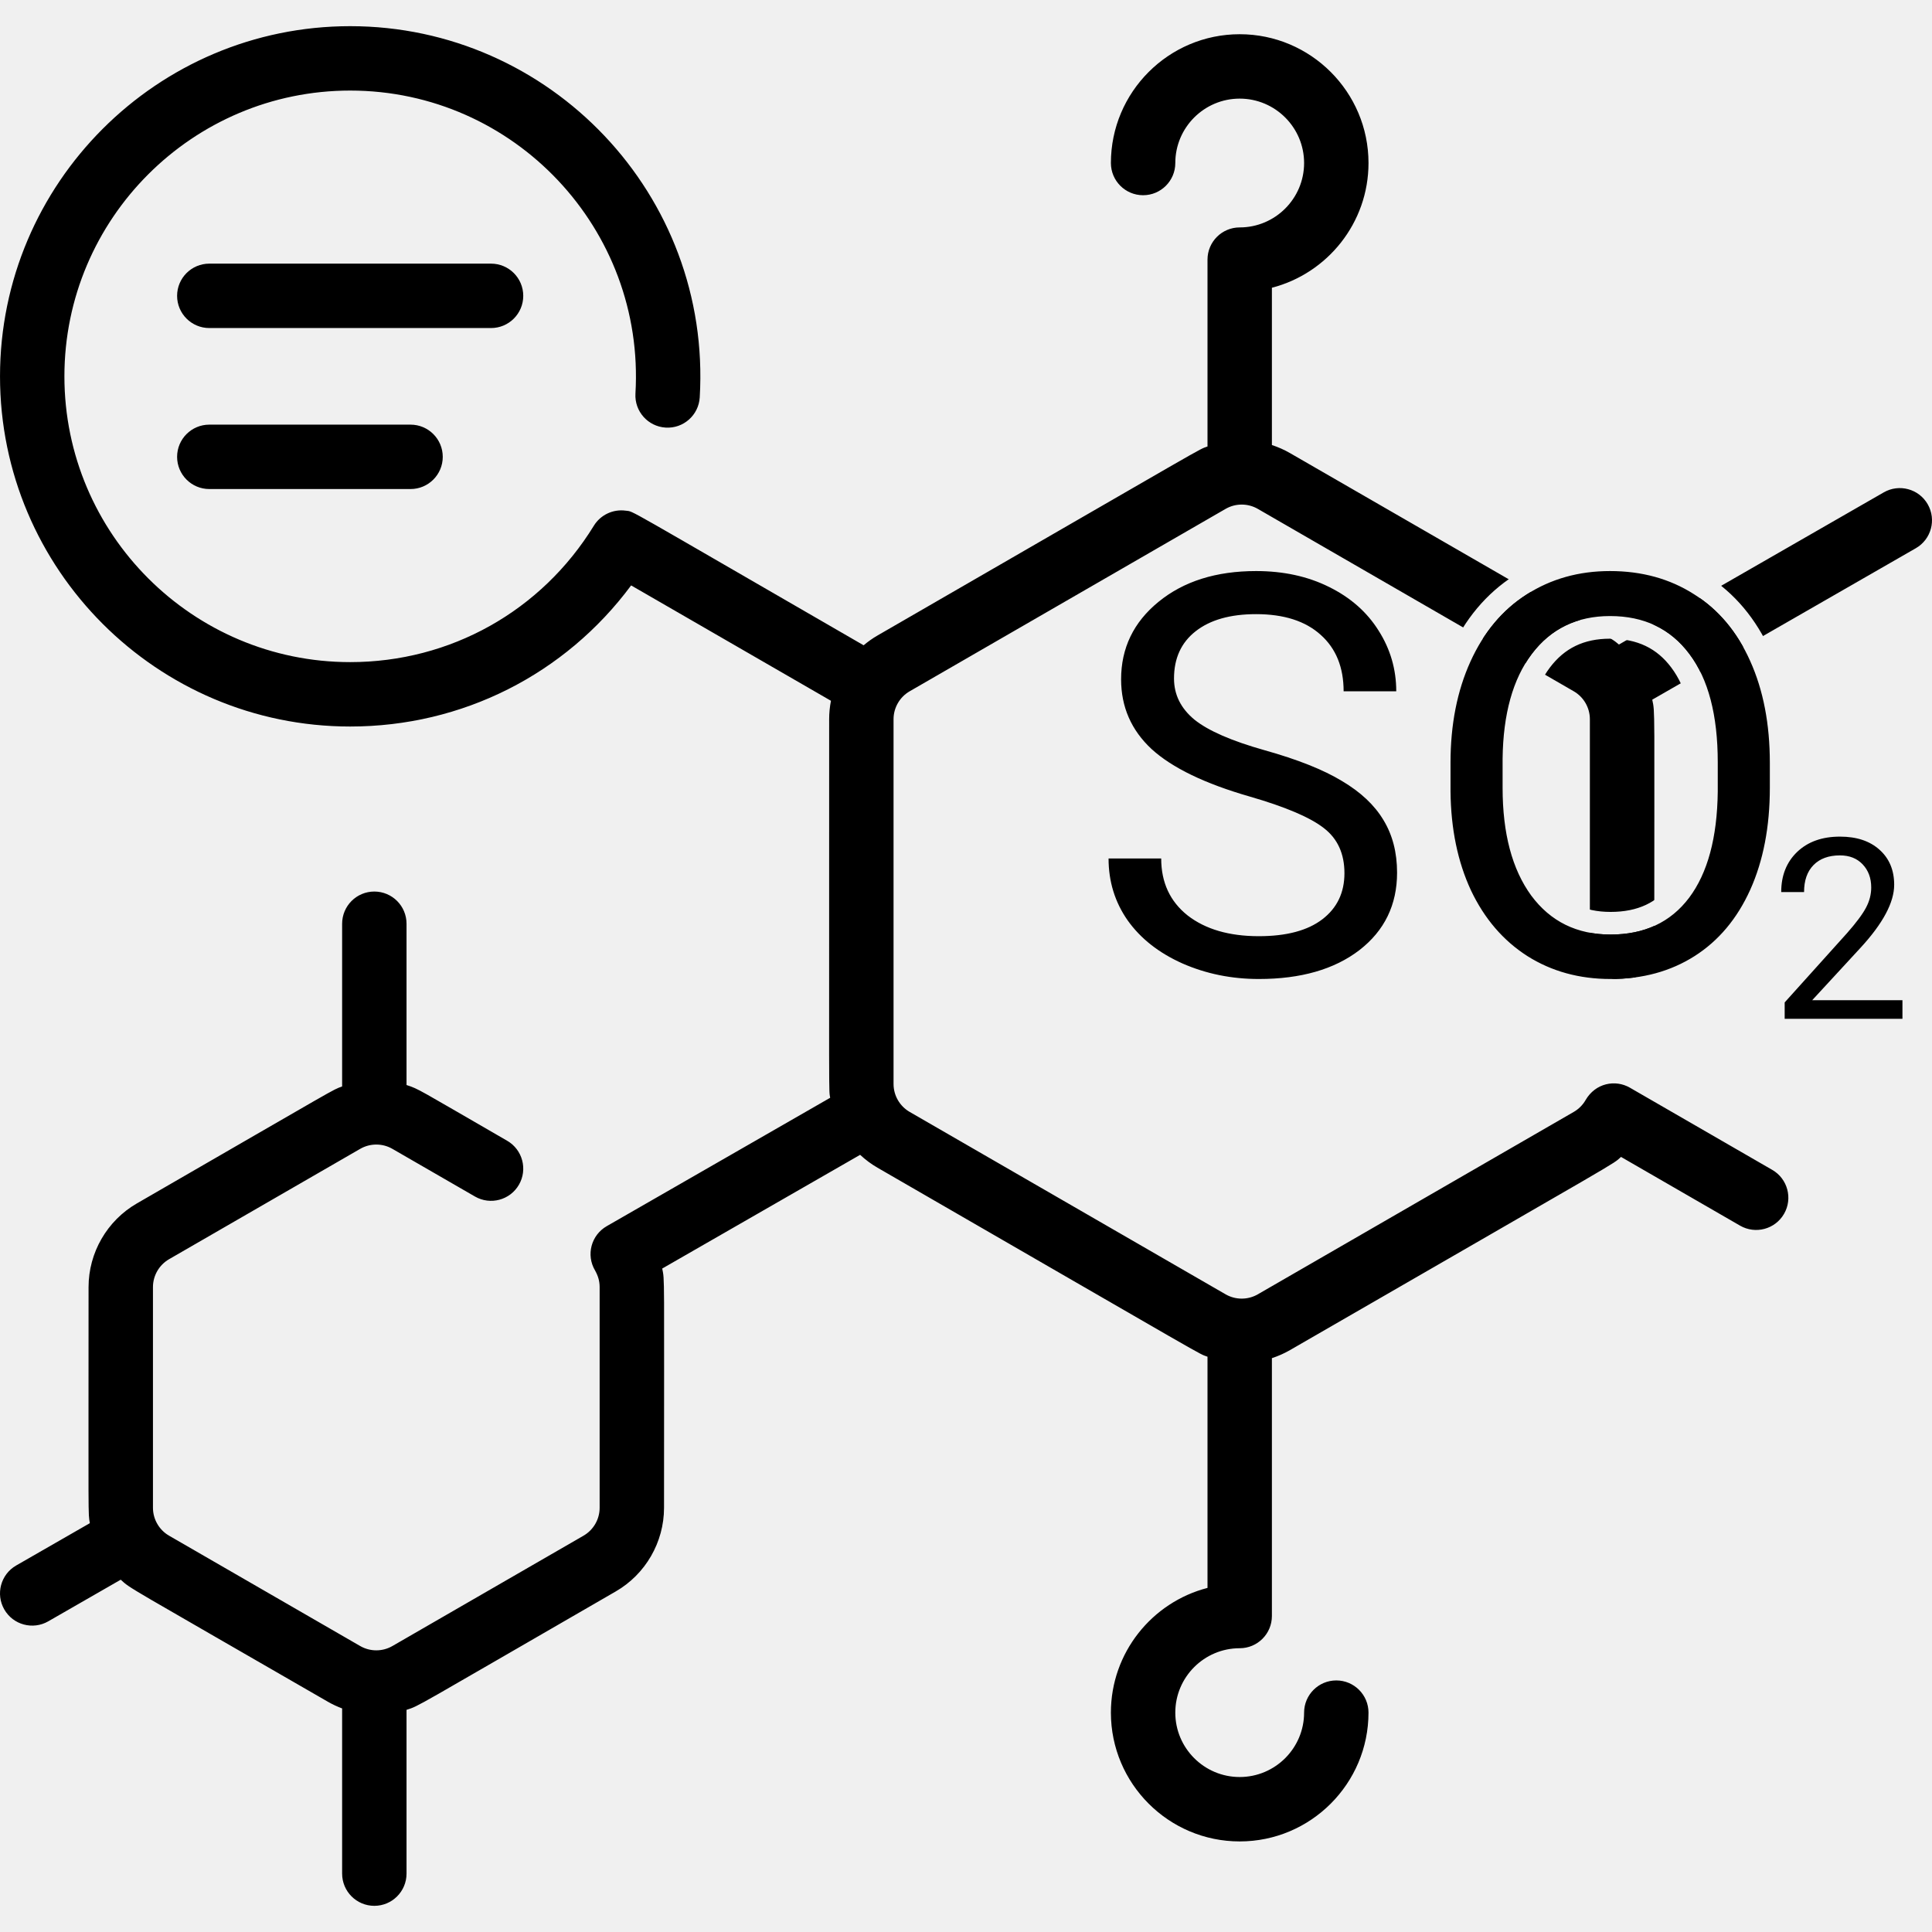
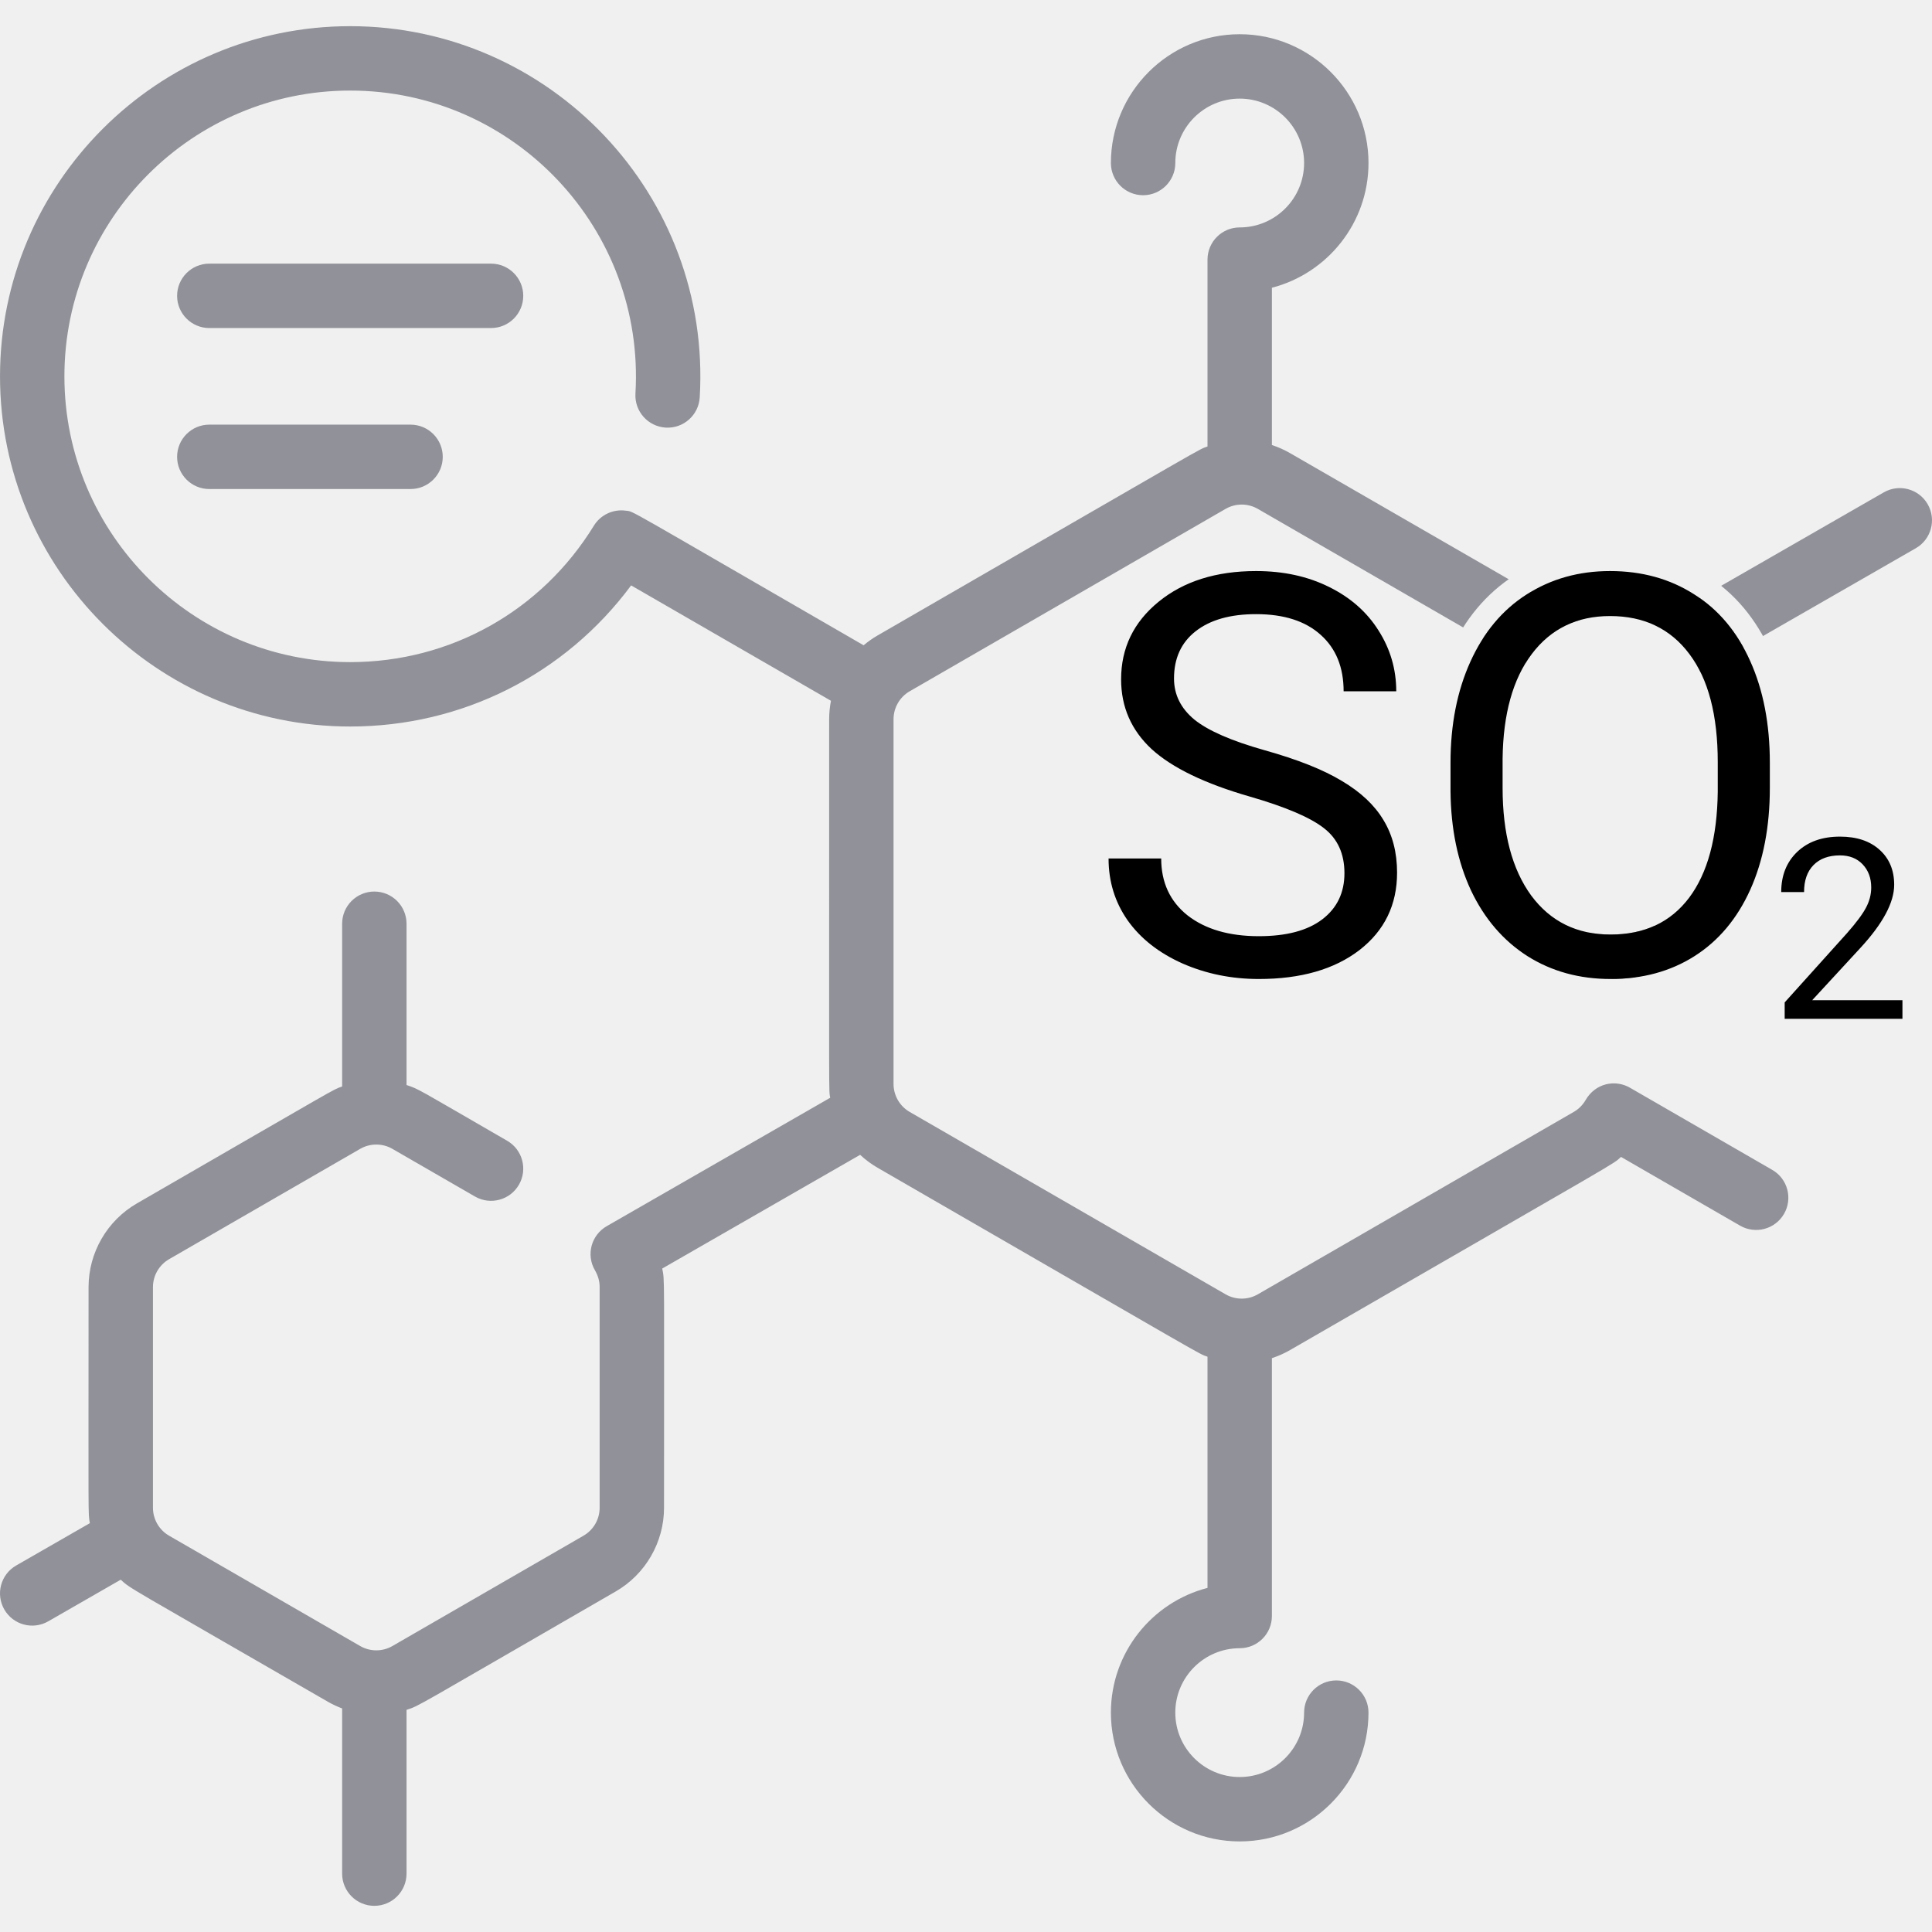
<svg xmlns="http://www.w3.org/2000/svg" width="512" height="512" viewBox="0 0 512 512" fill="none">
  <g clip-path="url(#clip0)">
    <mask id="mask0" mask-type="alpha" maskUnits="userSpaceOnUse" x="0" y="0" width="512" height="512">
-       <path fill-rule="evenodd" clip-rule="evenodd" d="M512 0H0V512H512V0ZM293.781 227.504C293.781 229.579 293.975 231.579 294.363 233.504C295.119 237.256 296.611 240.724 298.84 243.908C302.26 248.726 307.102 252.532 313.365 255.326C319.628 258.072 326.373 259.445 333.6 259.445C344.729 259.445 353.617 256.892 360.266 251.785C366.914 246.63 370.238 239.789 370.238 231.262C370.238 225.914 369.034 221.265 366.625 217.314C364.264 213.364 360.603 209.919 355.641 206.98C350.727 203.993 343.885 201.271 335.117 198.814C326.397 196.357 320.206 193.66 316.545 190.721C312.932 187.734 311.125 184.096 311.125 179.809C311.125 174.461 313.028 170.294 316.834 167.307C320.688 164.271 326.036 162.754 332.877 162.754C340.248 162.754 345.957 164.585 350.004 168.246C354.051 171.859 356.074 176.846 356.074 183.205H370.021C370.021 181.148 369.827 179.148 369.437 177.205C368.722 173.642 367.351 170.27 365.324 167.09C362.241 162.176 357.857 158.322 352.172 155.527C346.535 152.733 340.104 151.336 332.877 151.336C322.278 151.336 313.654 154.058 307.006 159.502C300.406 164.898 297.105 171.739 297.105 180.025C297.105 187.348 299.803 193.515 305.199 198.525C310.643 203.488 319.315 207.679 331.215 211.1C340.706 213.846 347.258 216.64 350.871 219.482C354.484 222.277 356.291 226.251 356.291 231.406C356.291 236.561 354.34 240.632 350.438 243.619C346.535 246.606 340.923 248.1 333.6 248.1C325.747 248.1 319.46 246.269 314.738 242.607C310.065 238.898 307.729 233.863 307.729 227.504H293.781ZM376.238 231.262C376.238 224.996 374.819 219.238 371.761 214.213C368.779 209.233 364.314 205.149 358.728 201.835C353.161 198.457 345.748 195.563 336.739 193.038C328.247 190.645 323.031 188.218 320.334 186.068C317.979 184.109 317.125 182.115 317.125 179.809C317.125 176.081 318.348 173.746 320.538 172.027L320.546 172.02C322.994 170.092 326.86 168.754 332.877 168.754C339.289 168.754 343.372 170.337 345.978 172.695L345.993 172.709L346.008 172.722C348.557 174.998 350.074 178.232 350.074 183.205V189.205H376.021V183.205C376.021 176.241 374.134 169.756 370.395 163.882C366.668 157.95 361.406 153.382 354.828 150.147C348.25 146.888 340.887 145.336 332.877 145.336C321.227 145.336 311.159 148.347 303.206 154.858C295.26 161.355 291.105 169.88 291.105 180.025C291.105 189.027 294.506 196.784 301.117 202.922L301.137 202.941L301.157 202.96C307.597 208.829 317.297 213.342 329.555 216.865C338.956 219.586 344.527 222.126 347.161 224.198L347.181 224.214L347.201 224.229C349.142 225.73 350.291 227.837 350.291 231.406C350.291 234.8 349.127 237.066 346.791 238.855C344.338 240.732 340.221 242.1 333.6 242.1C326.677 242.1 321.821 240.496 318.442 237.887C315.326 235.402 313.729 232.158 313.729 227.504V221.504H287.781V227.504C287.781 234.801 289.816 241.48 293.924 247.349L293.936 247.365L293.948 247.382C298.084 253.207 303.837 257.645 310.921 260.806L310.938 260.813L310.956 260.821C318.021 263.919 325.592 265.445 333.6 265.445C345.619 265.445 355.926 262.684 363.921 256.543L363.931 256.535L363.942 256.527C372.08 250.217 376.238 241.614 376.238 231.262ZM469.288 238.29L469.294 238.277C473.179 229.644 475.025 219.763 475.025 208.787V202.139C475.025 191.21 473.178 181.358 469.298 172.731C465.405 164.028 459.71 157.157 452.144 152.408C444.674 147.641 436.116 145.336 426.678 145.336C417.34 145.336 408.828 147.687 401.328 152.498C393.83 157.292 388.149 164.17 384.213 172.85C380.283 181.518 378.402 191.325 378.402 202.139V209.756L378.403 209.785C378.506 220.404 380.443 230.017 384.382 238.489L384.391 238.51L384.401 238.53C388.402 246.964 394.106 253.673 401.55 258.431L401.564 258.439L401.577 258.448C409.033 263.157 417.512 265.445 426.822 265.445C436.296 265.445 444.863 263.171 452.301 258.437C459.756 253.693 465.396 246.885 469.288 238.29ZM448.936 157.479C455.391 161.525 460.354 167.427 463.822 175.184C467.291 182.892 469.025 191.877 469.025 202.139V208.787C469.025 219.097 467.291 228.106 463.822 235.814C460.354 243.475 455.439 249.328 449.08 253.375C442.721 257.422 435.301 259.445 426.822 259.445C418.536 259.445 411.189 257.422 404.781 253.375C398.374 249.28 393.387 243.475 389.822 235.959C386.305 228.395 384.499 219.651 384.402 209.727V202.139C384.402 192.021 386.161 183.085 389.678 175.328C393.195 167.572 398.157 161.646 404.564 157.551C411.02 153.408 418.391 151.336 426.678 151.336C435.109 151.336 442.528 153.383 448.936 157.479ZM455.223 201.994C455.223 189.516 452.717 179.953 447.707 173.305C442.697 166.608 435.687 163.26 426.678 163.26C417.91 163.26 410.996 166.608 405.938 173.305C400.927 179.953 398.35 189.203 398.205 201.055V208.787C398.205 220.88 400.734 230.395 405.793 237.332C410.9 244.221 417.91 247.666 426.822 247.666C435.783 247.666 442.721 244.414 447.635 237.91C452.549 231.358 455.078 221.988 455.223 209.799V201.994ZM404.205 201.092C404.345 190.015 406.756 182.189 410.727 176.918C414.594 171.802 419.694 169.26 426.678 169.26C433.965 169.26 439.123 171.847 442.903 176.899L442.909 176.907L442.915 176.916C446.837 182.119 449.223 190.201 449.223 201.994V209.763C449.082 221.245 446.691 229.163 442.84 234.303C439.185 239.136 434.113 241.666 426.822 241.666C419.731 241.666 414.549 239.059 410.627 233.778C406.576 228.211 404.205 220.1 404.205 208.787V201.092Z" fill="black" />
+       <path fill-rule="evenodd" clip-rule="evenodd" d="M512 0H0V512H512V0ZM293.781 227.504C293.781 229.579 293.975 231.579 294.363 233.504C295.119 237.256 296.611 240.724 298.84 243.908C302.26 248.726 307.102 252.532 313.365 255.326C319.628 258.072 326.373 259.445 333.6 259.445C344.729 259.445 353.617 256.892 360.266 251.785C366.914 246.63 370.238 239.789 370.238 231.262C370.238 225.914 369.034 221.265 366.625 217.314C364.264 213.364 360.603 209.919 355.641 206.98C350.727 203.993 343.885 201.271 335.117 198.814C326.397 196.357 320.206 193.66 316.545 190.721C312.932 187.734 311.125 184.096 311.125 179.809C311.125 174.461 313.028 170.294 316.834 167.307C320.688 164.271 326.036 162.754 332.877 162.754C340.248 162.754 345.957 164.585 350.004 168.246C354.051 171.859 356.074 176.846 356.074 183.205H370.021C370.021 181.148 369.827 179.148 369.437 177.205C368.722 173.642 367.351 170.27 365.324 167.09C362.241 162.176 357.857 158.322 352.172 155.527C346.535 152.733 340.104 151.336 332.877 151.336C322.278 151.336 313.654 154.058 307.006 159.502C300.406 164.898 297.105 171.739 297.105 180.025C297.105 187.348 299.803 193.515 305.199 198.525C310.643 203.488 319.315 207.679 331.215 211.1C340.706 213.846 347.258 216.64 350.871 219.482C354.484 222.277 356.291 226.251 356.291 231.406C356.291 236.561 354.34 240.632 350.438 243.619C346.535 246.606 340.923 248.1 333.6 248.1C325.747 248.1 319.46 246.269 314.738 242.607C310.065 238.898 307.729 233.863 307.729 227.504H293.781ZM376.238 231.262C376.238 224.996 374.819 219.238 371.761 214.213C368.779 209.233 364.314 205.149 358.728 201.835C353.161 198.457 345.748 195.563 336.739 193.038C328.247 190.645 323.031 188.218 320.334 186.068C317.979 184.109 317.125 182.115 317.125 179.809C317.125 176.081 318.348 173.746 320.538 172.027L320.546 172.02C322.994 170.092 326.86 168.754 332.877 168.754C339.289 168.754 343.372 170.337 345.978 172.695L345.993 172.709L346.008 172.722C348.557 174.998 350.074 178.232 350.074 183.205V189.205H376.021V183.205C376.021 176.241 374.134 169.756 370.395 163.882C366.668 157.95 361.406 153.382 354.828 150.147C348.25 146.888 340.887 145.336 332.877 145.336C321.227 145.336 311.159 148.347 303.206 154.858C295.26 161.355 291.105 169.88 291.105 180.025C291.105 189.027 294.506 196.784 301.117 202.922L301.137 202.941L301.157 202.96C307.597 208.829 317.297 213.342 329.555 216.865C338.956 219.586 344.527 222.126 347.161 224.198L347.181 224.214L347.201 224.229C349.142 225.73 350.291 227.837 350.291 231.406C350.291 234.8 349.127 237.066 346.791 238.855C344.338 240.732 340.221 242.1 333.6 242.1C326.677 242.1 321.821 240.496 318.442 237.887C315.326 235.402 313.729 232.158 313.729 227.504V221.504H287.781V227.504C287.781 234.801 289.816 241.48 293.924 247.349L293.936 247.365L293.948 247.382C298.084 253.207 303.837 257.645 310.921 260.806L310.938 260.813L310.956 260.821C318.021 263.919 325.592 265.445 333.6 265.445C345.619 265.445 355.926 262.684 363.921 256.543L363.931 256.535L363.942 256.527C372.08 250.217 376.238 241.614 376.238 231.262ZM469.288 238.29L469.294 238.277C473.179 229.644 475.025 219.763 475.025 208.787V202.139C475.025 191.21 473.178 181.358 469.298 172.731C465.405 164.028 459.71 157.157 452.144 152.408C444.674 147.641 436.116 145.336 426.678 145.336C417.34 145.336 408.828 147.687 401.328 152.498C393.83 157.292 388.149 164.17 384.213 172.85C380.283 181.518 378.402 191.325 378.402 202.139V209.756L378.403 209.785C378.506 220.404 380.443 230.017 384.382 238.489L384.391 238.51L384.401 238.53C388.402 246.964 394.106 253.673 401.55 258.431L401.564 258.439L401.577 258.448C409.033 263.157 417.512 265.445 426.822 265.445C436.296 265.445 444.862 263.171 452.301 258.437C459.756 253.693 465.396 246.885 469.288 238.29ZM448.936 157.479C455.391 161.525 460.354 167.427 463.822 175.184C467.291 182.892 469.025 191.877 469.025 202.139V208.787C469.025 219.097 467.291 228.106 463.822 235.814C460.354 243.475 455.439 249.328 449.08 253.375C442.721 257.422 435.301 259.445 426.822 259.445C418.536 259.445 411.189 257.422 404.781 253.375C398.374 249.28 393.387 243.475 389.822 235.959C386.305 228.395 384.499 219.651 384.402 209.727V202.139C384.402 192.021 386.161 183.085 389.678 175.328C393.195 167.572 398.157 161.646 404.564 157.551C411.02 153.408 418.391 151.336 426.678 151.336C435.109 151.336 442.528 153.383 448.936 157.479ZM455.223 201.994C455.223 189.516 452.717 179.953 447.707 173.305C442.697 166.608 435.687 163.26 426.678 163.26C417.91 163.26 410.996 166.608 405.938 173.305C400.927 179.953 398.35 189.203 398.205 201.055V208.787C398.205 220.88 400.734 230.395 405.793 237.332C410.9 244.221 417.91 247.666 426.822 247.666C435.783 247.666 442.721 244.414 447.635 237.91C452.549 231.358 455.078 221.988 455.223 209.799V201.994Z" fill="#919299" />
    </mask>
    <g mask="url(#mask0)">
-       <path d="M510.864 133.632C508.515 129.545 503.299 128.138 499.214 130.484L429.029 170.813C426.415 168.663 432.189 172.22 341.867 120.076C340.331 119.189 338.72 118.48 337.067 117.938V76.254C351.772 72.456 362.667 59.077 362.667 43.202C362.667 24.381 347.355 9.069 328.533 9.069C309.712 9.069 294.4 24.381 294.4 43.202C294.4 47.914 298.221 51.735 302.934 51.735C307.646 51.735 311.467 47.914 311.467 43.202C311.467 33.792 319.123 26.135 328.533 26.135C337.944 26.135 345.6 33.792 345.6 43.202C345.6 52.612 337.944 60.268 328.533 60.268C323.821 60.268 320 64.089 320 68.802V118.325C317.122 119.411 324.322 115.432 232.534 168.421C231.225 169.178 230.007 170.05 228.871 171.008C163.479 133.254 168.197 135.668 165.836 135.336C162.488 134.866 159.153 136.434 157.381 139.316C143.474 161.953 119.333 175.468 92.802 175.468C51.043 175.468 17.069 141.493 17.069 99.735C17.069 57.976 51.043 24.002 92.802 24.002C136.312 24.002 170.981 60.728 168.4 104.295C168.123 109 171.711 113.038 176.416 113.317C181.125 113.605 185.159 110.006 185.438 105.302C188.617 51.654 145.823 6.936 92.803 6.936C41.633 6.936 0.003 48.566 0.003 99.736C0.003 150.906 41.633 192.535 92.803 192.535C122.518 192.535 149.778 178.696 167.255 155.14L220.212 185.715C219.9 187.308 219.735 188.939 219.735 190.592C219.735 296.683 219.62 288.26 220.005 290.921L160.782 324.951C156.699 327.296 155.237 332.557 157.705 336.705C158.473 338.086 158.91 339.442 158.91 341.092V399.581C158.91 402.62 157.275 405.452 154.643 406.971L103.99 436.216C101.358 437.736 98.088 437.736 95.457 436.216L44.803 406.971C42.172 405.452 40.536 402.62 40.536 399.581V341.092C40.536 338.053 42.172 335.222 44.803 333.702L95.455 304.458C98.088 302.939 101.358 302.939 103.989 304.458L125.868 317.09C129.948 319.447 135.167 318.047 137.524 313.967C139.881 309.886 138.482 304.667 134.401 302.311C110.374 288.438 111.107 288.652 107.735 287.544V244.802C107.735 240.089 103.914 236.268 99.201 236.268C94.489 236.268 90.668 240.089 90.668 244.802V287.919C87.816 288.994 91.385 287.101 36.269 318.922C28.373 323.48 23.469 331.974 23.469 341.091C23.469 404.64 23.323 400.644 23.811 403.654L4.284 414.873C0.197 417.221 -1.212 422.437 1.136 426.523C3.492 430.623 8.712 432.011 12.786 429.671L31.989 418.637C34.841 421.2 32.28 419.45 86.922 450.996C88.13 451.692 89.385 452.27 90.668 452.753V496.531C90.668 501.244 94.489 505.065 99.201 505.065C103.914 505.065 107.735 501.244 107.735 496.531V453.129C111.31 451.955 108.508 453.312 163.176 421.75C171.071 417.192 175.975 408.696 175.975 399.579C175.975 336.001 176.164 339.59 175.495 336.177L227.944 306.04C229.331 307.328 230.86 308.479 232.533 309.446C324.205 362.375 317.13 358.459 319.999 359.542V420.811C305.294 424.61 294.399 437.989 294.399 453.864C294.399 472.685 309.711 487.997 328.532 487.997C347.354 487.997 362.665 472.685 362.665 453.864C362.665 449.151 358.845 445.331 354.132 445.331C349.42 445.331 345.599 449.151 345.599 453.864C345.599 463.274 337.942 470.93 328.532 470.93C319.122 470.93 311.466 463.274 311.466 453.864C311.466 444.454 319.122 436.797 328.532 436.797C333.245 436.797 337.066 432.976 337.066 428.264V359.926C338.719 359.384 340.33 358.675 341.866 357.789C433.16 305.084 426.918 308.916 429.587 306.595L461.132 324.809C465.199 327.157 470.425 325.78 472.789 321.685C475.145 317.604 473.746 312.385 469.665 310.029L431.942 288.25C428.072 286.014 422.805 287.018 420.188 291.543C419.441 292.839 418.36 293.918 417.065 294.666L333.332 343.009C330.7 344.528 327.43 344.528 324.799 343.009L241.066 294.666C238.435 293.147 236.8 290.315 236.8 287.276V190.591C236.8 187.552 238.435 184.72 241.066 183.201L324.799 134.858C327.43 133.338 330.7 133.339 333.332 134.858L417.065 183.201C419.697 184.72 421.332 187.552 421.332 190.591V251.235C421.332 255.947 425.153 259.768 429.865 259.768C434.578 259.768 438.398 255.947 438.398 251.235C438.398 185.665 438.621 189.073 437.863 185.421L507.716 145.283C511.803 142.935 513.212 137.719 510.864 133.632V133.632Z" fill="black" />
-       <path d="M138.667 78.401C138.667 73.688 134.846 69.867 130.134 69.867H55.467C50.755 69.867 46.934 73.688 46.934 78.401C46.934 83.113 50.755 86.934 55.467 86.934H130.134C134.847 86.934 138.667 83.114 138.667 78.401Z" fill="black" />
-       <path d="M55.467 112.534C50.755 112.534 46.934 116.354 46.934 121.067C46.934 125.779 50.755 129.6 55.467 129.6H108.8C113.513 129.6 117.334 125.779 117.334 121.067C117.334 116.354 113.513 112.534 108.8 112.534H55.467Z" fill="black" />
+       <path d="M510.864 133.632C508.515 129.545 503.299 128.138 499.214 130.484L429.029 170.813C426.415 168.663 432.189 172.22 341.867 120.076C340.331 119.189 338.72 118.48 337.067 117.938V76.254C351.772 72.456 362.667 59.077 362.667 43.202C362.667 24.381 347.355 9.069 328.533 9.069C309.712 9.069 294.4 24.381 294.4 43.202C294.4 47.914 298.221 51.735 302.934 51.735C307.646 51.735 311.467 47.914 311.467 43.202C311.467 33.792 319.123 26.135 328.533 26.135C337.944 26.135 345.6 33.792 345.6 43.202C345.6 52.612 337.944 60.268 328.533 60.268C323.821 60.268 320 64.089 320 68.802V118.325C317.122 119.411 324.322 115.432 232.534 168.421C231.225 169.178 230.007 170.05 228.871 171.008C163.479 133.254 168.197 135.668 165.836 135.336C162.488 134.866 159.153 136.434 157.381 139.316C143.474 161.953 119.333 175.468 92.802 175.468C51.043 175.468 17.069 141.493 17.069 99.735C17.069 57.976 51.043 24.002 92.802 24.002C136.312 24.002 170.981 60.728 168.4 104.295C168.123 109 171.711 113.038 176.416 113.317C181.125 113.605 185.159 110.006 185.438 105.302C188.617 51.654 145.823 6.936 92.803 6.936C41.633 6.936 0.003 48.566 0.003 99.736C0.003 150.906 41.633 192.535 92.803 192.535C122.518 192.535 149.778 178.696 167.255 155.14L220.212 185.715C219.9 187.308 219.735 188.939 219.735 190.592C219.735 296.683 219.62 288.26 220.005 290.921L160.782 324.951C156.699 327.296 155.237 332.557 157.705 336.705C158.473 338.086 158.91 339.442 158.91 341.092V399.581C158.91 402.62 157.275 405.452 154.643 406.971L103.99 436.216C101.358 437.736 98.088 437.736 95.457 436.216L44.803 406.971C42.172 405.452 40.536 402.62 40.536 399.581V341.092C40.536 338.053 42.172 335.222 44.803 333.702L95.455 304.458C98.088 302.939 101.358 302.939 103.989 304.458L125.868 317.09C129.948 319.447 135.167 318.047 137.524 313.967C139.881 309.886 138.482 304.667 134.401 302.311C110.374 288.438 111.107 288.652 107.735 287.544V244.802C107.735 240.089 103.914 236.268 99.201 236.268C94.489 236.268 90.668 240.089 90.668 244.802V287.919C87.816 288.994 91.385 287.101 36.269 318.922C28.373 323.48 23.469 331.974 23.469 341.091C23.469 404.64 23.323 400.644 23.811 403.654L4.284 414.873C0.197 417.221 -1.212 422.437 1.136 426.523C3.492 430.623 8.712 432.011 12.786 429.671L31.989 418.637C34.841 421.2 32.28 419.45 86.922 450.996C88.13 451.692 89.385 452.27 90.668 452.753V496.531C90.668 501.244 94.489 505.065 99.201 505.065C103.914 505.065 107.735 501.244 107.735 496.531V453.129C111.31 451.955 108.508 453.312 163.176 421.75C171.071 417.192 175.975 408.696 175.975 399.579C175.975 336.001 176.164 339.59 175.495 336.177L227.944 306.04C229.331 307.328 230.86 308.479 232.533 309.446C324.205 362.375 317.13 358.459 319.999 359.542V420.811C305.294 424.61 294.399 437.989 294.399 453.864C294.399 472.685 309.711 487.997 328.532 487.997C347.354 487.997 362.665 472.685 362.665 453.864C362.665 449.151 358.845 445.331 354.132 445.331C349.42 445.331 345.599 449.151 345.599 453.864C345.599 463.274 337.942 470.93 328.532 470.93C319.122 470.93 311.466 463.274 311.466 453.864C311.466 444.454 319.122 436.797 328.532 436.797C333.245 436.797 337.066 432.976 337.066 428.264V359.926C338.719 359.384 340.33 358.675 341.866 357.789C433.16 305.084 426.918 308.916 429.587 306.595L461.132 324.809C465.199 327.157 470.425 325.78 472.789 321.685C475.145 317.604 473.746 312.385 469.665 310.029L431.942 288.25C428.072 286.014 422.805 287.018 420.188 291.543C419.441 292.839 418.36 293.918 417.065 294.666L333.332 343.009C330.7 344.528 327.43 344.528 324.799 343.009L241.066 294.666C238.435 293.147 236.8 290.315 236.8 287.276V190.591C236.8 187.552 238.435 184.72 241.066 183.201L324.799 134.858C327.43 133.338 330.7 133.339 333.332 134.858L417.065 183.201C419.697 184.72 421.332 187.552 421.332 190.591V251.235C421.332 255.947 425.153 259.768 429.865 259.768C434.578 259.768 438.398 255.947 438.398 251.235C438.398 185.665 438.621 189.073 437.863 185.421L507.716 145.283C511.803 142.935 513.212 137.719 510.864 133.632V133.632Z" fill="#919299" />
+       <path d="M138.667 78.401C138.667 73.688 134.846 69.867 130.134 69.867H55.467C50.755 69.867 46.934 73.688 46.934 78.401C46.934 83.113 50.755 86.934 55.467 86.934H130.134C134.847 86.934 138.667 83.114 138.667 78.401Z" fill="#919299" />
+       <path d="M55.467 112.534C50.755 112.534 46.934 116.354 46.934 121.067C46.934 125.779 50.755 129.6 55.467 129.6H108.8C113.513 129.6 117.334 125.779 117.334 121.067C117.334 116.354 113.513 112.534 108.8 112.534H55.467Z" fill="#919299" />
    </g>
    <path d="M504.168 270H472.958V265.649L489.447 247.329C491.889 244.559 493.569 242.312 494.485 240.589C495.423 238.845 495.892 237.045 495.892 235.191C495.892 232.705 495.139 230.666 493.634 229.074C492.129 227.482 490.123 226.686 487.615 226.686C484.605 226.686 482.26 227.547 480.581 229.27C478.924 230.971 478.095 233.348 478.095 236.402H472.042C472.042 232.018 473.449 228.474 476.263 225.77C479.098 223.065 482.882 221.713 487.615 221.713C492.042 221.713 495.543 222.88 498.116 225.213C500.69 227.525 501.977 230.611 501.977 234.472C501.977 239.161 498.989 244.744 493.013 251.222L480.254 265.06H504.168V270Z" fill="black" />
    <path d="M331.215 211.1C319.315 207.679 310.643 203.488 305.199 198.525C299.803 193.515 297.105 187.348 297.105 180.025C297.105 171.739 300.406 164.898 307.006 159.502C313.654 154.058 322.278 151.336 332.877 151.336C340.104 151.336 346.535 152.733 352.172 155.527C357.857 158.322 362.241 162.176 365.324 167.09C368.456 172.004 370.021 177.376 370.021 183.205H356.074C356.074 176.846 354.051 171.859 350.004 168.246C345.957 164.585 340.248 162.754 332.877 162.754C326.036 162.754 320.688 164.271 316.834 167.307C313.028 170.294 311.125 174.461 311.125 179.809C311.125 184.096 312.932 187.734 316.545 190.721C320.206 193.66 326.397 196.357 335.117 198.814C343.885 201.271 350.727 203.993 355.641 206.98C360.603 209.919 364.264 213.364 366.625 217.314C369.034 221.265 370.238 225.914 370.238 231.262C370.238 239.789 366.914 246.63 360.266 251.785C353.617 256.892 344.729 259.445 333.6 259.445C326.373 259.445 319.628 258.072 313.365 255.326C307.102 252.532 302.26 248.726 298.84 243.908C295.467 239.09 293.781 233.622 293.781 227.504H307.729C307.729 233.863 310.065 238.898 314.738 242.607C319.46 246.269 325.747 248.1 333.6 248.1C340.923 248.1 346.535 246.606 350.438 243.619C354.34 240.632 356.291 236.561 356.291 231.406C356.291 226.251 354.484 222.277 350.871 219.482C347.258 216.64 340.706 213.846 331.215 211.1ZM469.025 208.787C469.025 219.097 467.291 228.106 463.822 235.814C460.354 243.475 455.439 249.328 449.08 253.375C442.721 257.422 435.301 259.445 426.822 259.445C418.536 259.445 411.189 257.422 404.781 253.375C398.374 249.28 393.387 243.475 389.822 235.959C386.305 228.395 384.499 219.651 384.402 209.727V202.139C384.402 192.021 386.161 183.085 389.678 175.328C393.195 167.572 398.157 161.646 404.564 157.551C411.02 153.408 418.391 151.336 426.678 151.336C435.109 151.336 442.528 153.383 448.936 157.479C455.391 161.525 460.354 167.427 463.822 175.184C467.291 182.892 469.025 191.877 469.025 202.139V208.787ZM455.223 201.994C455.223 189.516 452.717 179.953 447.707 173.305C442.697 166.608 435.687 163.26 426.678 163.26C417.91 163.26 410.996 166.608 405.938 173.305C400.927 179.953 398.35 189.203 398.205 201.055V208.787C398.205 220.88 400.734 230.395 405.793 237.332C410.9 244.221 417.91 247.666 426.822 247.666C435.783 247.666 442.721 244.414 447.635 237.91C452.549 231.358 455.078 221.988 455.223 209.799V201.994Z" fill="black" />
  </g>
  <defs>
    <clipPath id="clip0">
      <rect width="512" height="512" fill="white" />
    </clipPath>
  </defs>
</svg>
